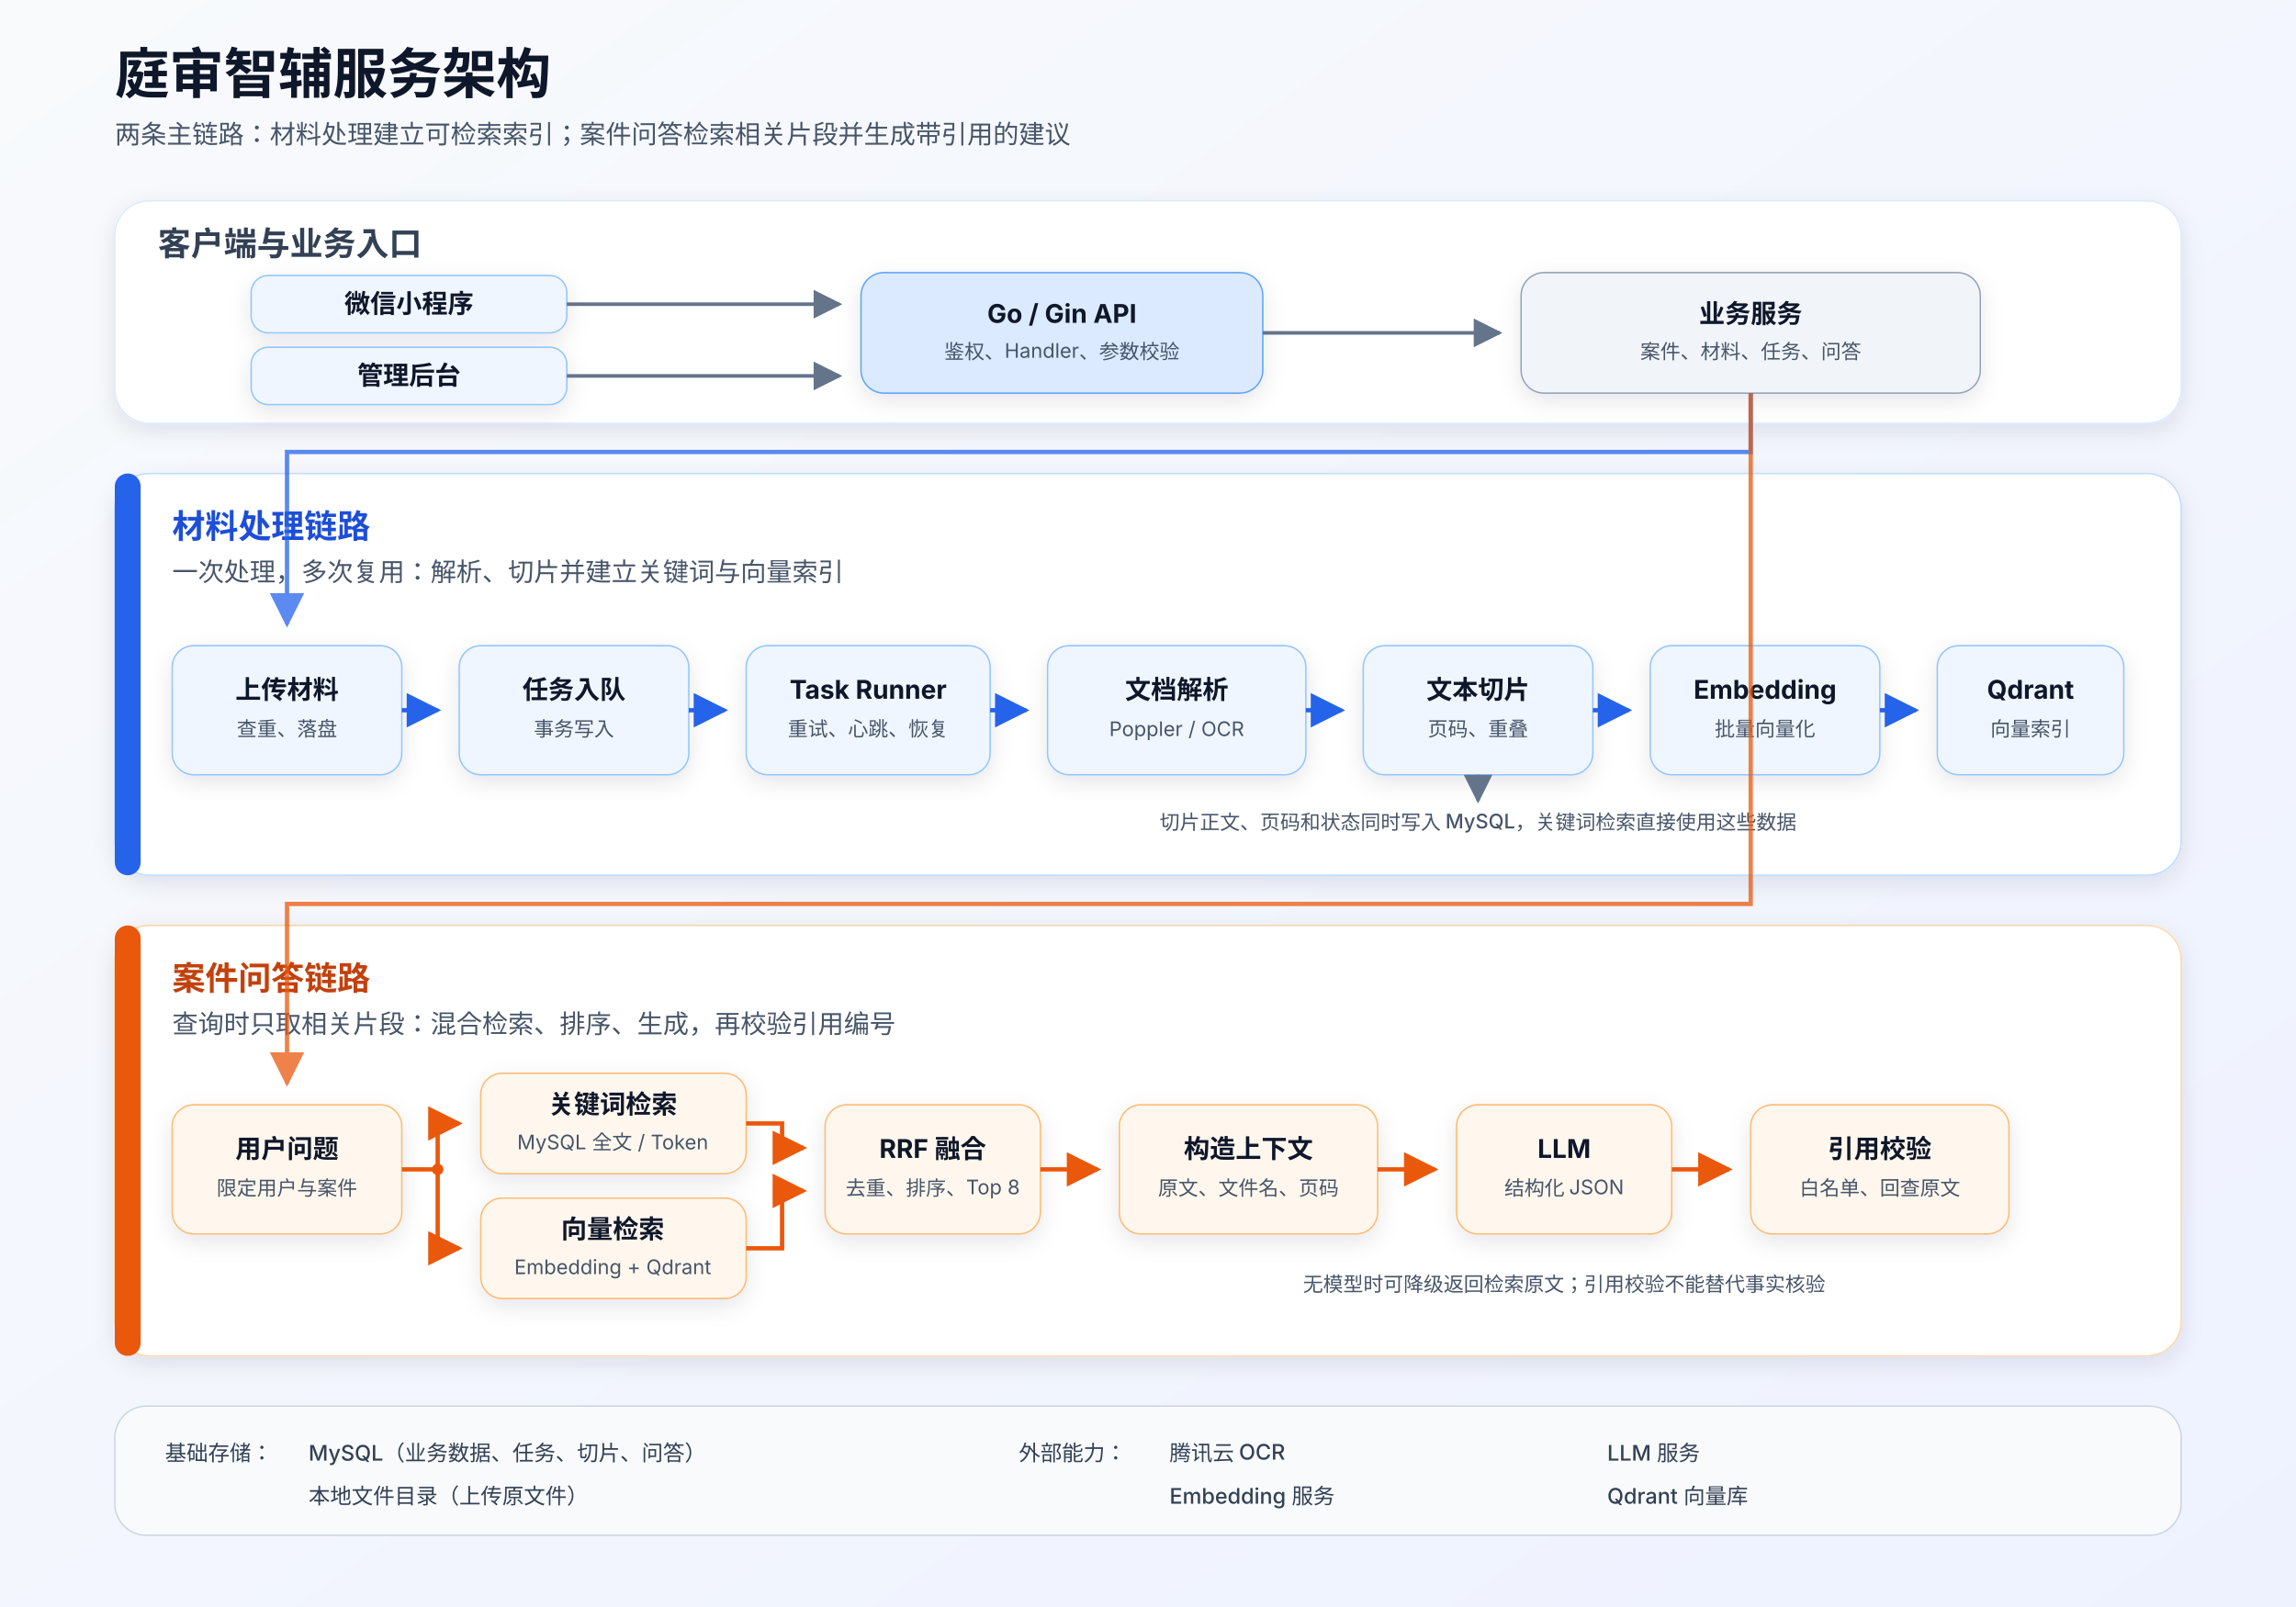
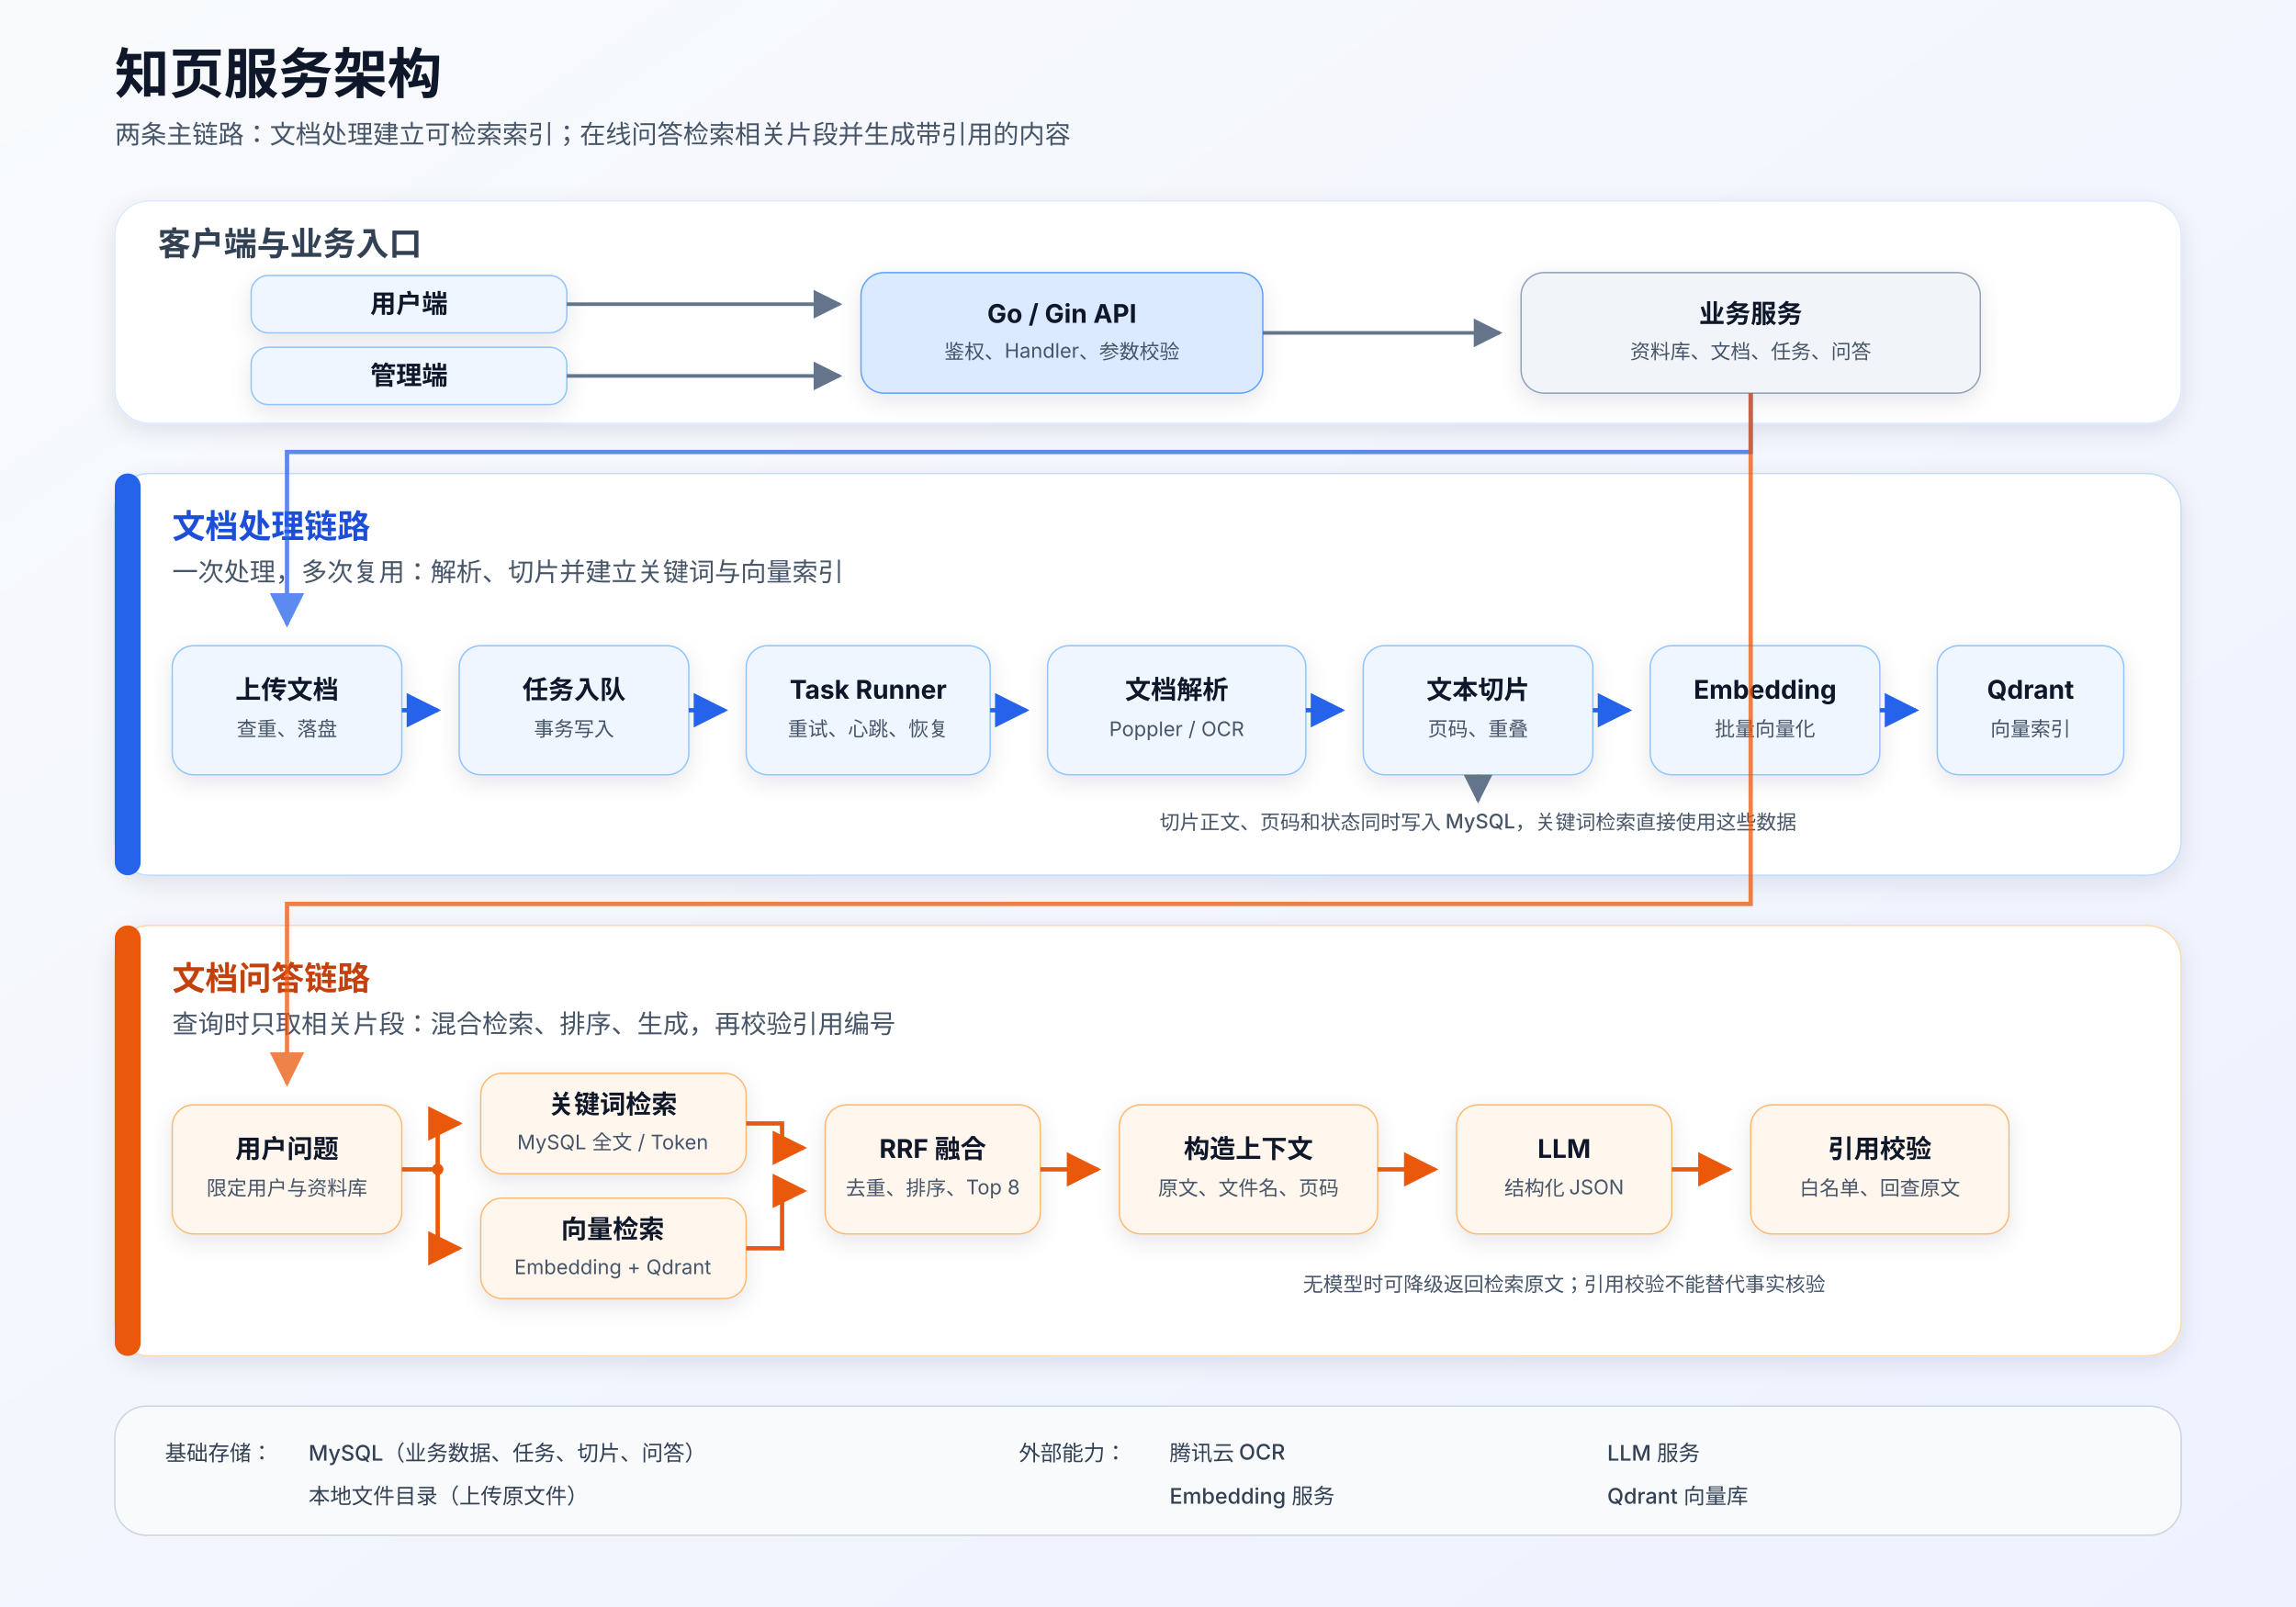
<svg xmlns="http://www.w3.org/2000/svg" width="1600" height="1120" viewBox="0 0 1600 1120" role="img" aria-labelledby="title desc">
  <defs>
    <linearGradient id="bg" x1="0" y1="0" x2="1" y2="1">
      <stop offset="0" stop-color="#f8fafc" />
      <stop offset="1" stop-color="#eef2ff" />
    </linearGradient>
    <filter id="shadow" x="-20%" y="-20%" width="140%" height="140%">
      <feDropShadow dx="0" dy="5" stdDeviation="8" flood-color="#0f172a" flood-opacity="0.10" />
    </filter>
    <marker id="arrow-blue" viewBox="0 0 10 10" refX="9" refY="5" markerWidth="8" markerHeight="8" orient="auto-start-reverse">
      <path d="M 0 0 L 10 5 L 0 10 z" fill="#2563eb" />
    </marker>
    <marker id="arrow-orange" viewBox="0 0 10 10" refX="9" refY="5" markerWidth="8" markerHeight="8" orient="auto-start-reverse">
      <path d="M 0 0 L 10 5 L 0 10 z" fill="#ea580c" />
    </marker>
    <marker id="arrow-slate" viewBox="0 0 10 10" refX="9" refY="5" markerWidth="8" markerHeight="8" orient="auto-start-reverse">
      <path d="M 0 0 L 10 5 L 0 10 z" fill="#64748b" />
    </marker>
    <style>
      .title { font: 700 38px -apple-system,BlinkMacSystemFont,"PingFang SC","Microsoft YaHei",sans-serif; fill:#0f172a; }
      .subtitle { font: 400 18px -apple-system,BlinkMacSystemFont,"PingFang SC","Microsoft YaHei",sans-serif; fill:#475569; }
      .lane-title { font: 700 23px -apple-system,BlinkMacSystemFont,"PingFang SC","Microsoft YaHei",sans-serif; }
      .box-title { font: 700 18px -apple-system,BlinkMacSystemFont,"PingFang SC","Microsoft YaHei",sans-serif; fill:#0f172a; text-anchor:middle; }
      .box-sub { font: 400 14px -apple-system,BlinkMacSystemFont,"PingFang SC","Microsoft YaHei",sans-serif; fill:#475569; text-anchor:middle; }
      .small { font: 500 14px -apple-system,BlinkMacSystemFont,"PingFang SC","Microsoft YaHei",sans-serif; fill:#475569; text-anchor:middle; }
      .legend { font: 500 15px -apple-system,BlinkMacSystemFont,"PingFang SC","Microsoft YaHei",sans-serif; fill:#334155; }
      .flow-blue { fill:none; stroke:#2563eb; stroke-width:3; marker-end:url(#arrow-blue); }
      .flow-orange { fill:none; stroke:#ea580c; stroke-width:3; marker-end:url(#arrow-orange); }
      .branch-orange { fill:none; stroke:#ea580c; stroke-width:3; }
      .flow-slate { fill:none; stroke:#64748b; stroke-width:2.5; marker-end:url(#arrow-slate); }
      .dependency { fill:none; stroke:#94a3b8; stroke-width:2; stroke-dasharray:7 7; marker-end:url(#arrow-slate); }
    </style>
  </defs>
  <rect width="1600" height="1120" fill="url(#bg)" />
-   <text x="80" y="65" class="title">庭审智辅服务架构</text>
-   <text x="80" y="100" class="subtitle">两条主链路：材料处理建立可检索索引；案件问答检索相关片段并生成带引用的建议</text>
+   <text x="80" y="65" class="title">知页服务架构</text>
+   <text x="80" y="100" class="subtitle">两条主链路：文档处理建立可检索索引；在线问答检索相关片段并生成带引用的内容</text>
  <rect x="80" y="140" width="1440" height="155" rx="24" fill="#ffffff" stroke="#dbeafe" filter="url(#shadow)" />
  <text x="110" y="178" class="lane-title" fill="#334155">客户端与业务入口</text>
  <g filter="url(#shadow)">
    <rect x="175" y="192" width="220" height="40" rx="12" fill="#eff6ff" stroke="#93c5fd" />
    <rect x="175" y="242" width="220" height="40" rx="12" fill="#eff6ff" stroke="#93c5fd" />
    <rect x="600" y="190" width="280" height="84" rx="16" fill="#dbeafe" stroke="#60a5fa" />
    <rect x="1060" y="190" width="320" height="84" rx="16" fill="#f1f5f9" stroke="#94a3b8" />
  </g>
-   <text x="285" y="218" class="box-title">微信小程序</text>
-   <text x="285" y="268" class="box-title">管理后台</text>
+   <text x="285" y="218" class="box-title">用户端</text>
+   <text x="285" y="268" class="box-title">管理端</text>
  <text x="740" y="225" class="box-title">Go / Gin API</text>
  <text x="740" y="250" class="box-sub">鉴权、Handler、参数校验</text>
  <text x="1220" y="225" class="box-title">业务服务</text>
-   <text x="1220" y="250" class="box-sub">案件、材料、任务、问答</text>
+   <text x="1220" y="250" class="box-sub">资料库、文档、任务、问答</text>
  <path d="M395 212 H585" class="flow-slate" />
  <path d="M395 262 H585" class="flow-slate" />
  <path d="M880 232 H1045" class="flow-slate" />
  <rect x="80" y="330" width="1440" height="280" rx="24" fill="#ffffff" stroke="#bfdbfe" filter="url(#shadow)" />
  <rect x="80" y="330" width="18" height="280" rx="9" fill="#2563eb" />
-   <text x="120" y="375" class="lane-title" fill="#1d4ed8">材料处理链路</text>
+   <text x="120" y="375" class="lane-title" fill="#1d4ed8">文档处理链路</text>
  <text x="120" y="405" class="subtitle">一次处理，多次复用：解析、切片并建立关键词与向量索引</text>
  <g filter="url(#shadow)">
    <rect x="120" y="450" width="160" height="90" rx="15" fill="#eff6ff" stroke="#93c5fd" />
    <rect x="320" y="450" width="160" height="90" rx="15" fill="#eff6ff" stroke="#93c5fd" />
    <rect x="520" y="450" width="170" height="90" rx="15" fill="#eff6ff" stroke="#93c5fd" />
    <rect x="730" y="450" width="180" height="90" rx="15" fill="#eff6ff" stroke="#93c5fd" />
    <rect x="950" y="450" width="160" height="90" rx="15" fill="#eff6ff" stroke="#93c5fd" />
    <rect x="1150" y="450" width="160" height="90" rx="15" fill="#eff6ff" stroke="#93c5fd" />
    <rect x="1350" y="450" width="130" height="90" rx="15" fill="#eff6ff" stroke="#93c5fd" />
  </g>
-   <text x="200" y="487" class="box-title">上传材料</text>
+   <text x="200" y="487" class="box-title">上传文档</text>
  <text x="200" y="513" class="box-sub">查重、落盘</text>
  <text x="400" y="487" class="box-title">任务入队</text>
  <text x="400" y="513" class="box-sub">事务写入</text>
  <text x="605" y="487" class="box-title">Task Runner</text>
  <text x="605" y="513" class="box-sub">重试、心跳、恢复</text>
  <text x="820" y="487" class="box-title">文档解析</text>
  <text x="820" y="513" class="box-sub">Poppler / OCR</text>
  <text x="1030" y="487" class="box-title">文本切片</text>
  <text x="1030" y="513" class="box-sub">页码、重叠</text>
  <text x="1230" y="487" class="box-title">Embedding</text>
  <text x="1230" y="513" class="box-sub">批量向量化</text>
  <text x="1415" y="487" class="box-title">Qdrant</text>
  <text x="1415" y="513" class="box-sub">向量索引</text>
  <path d="M280 495 H305" class="flow-blue" />
  <path d="M480 495 H505" class="flow-blue" />
  <path d="M690 495 H715" class="flow-blue" />
  <path d="M910 495 H935" class="flow-blue" />
  <path d="M1110 495 H1135" class="flow-blue" />
  <path d="M1310 495 H1335" class="flow-blue" />
  <text x="1030" y="578" class="small">切片正文、页码和状态同时写入 MySQL，关键词检索直接使用这些数据</text>
  <path d="M1030 540 V558" class="flow-slate" />
  <rect x="80" y="645" width="1440" height="300" rx="24" fill="#ffffff" stroke="#fed7aa" filter="url(#shadow)" />
  <rect x="80" y="645" width="18" height="300" rx="9" fill="#ea580c" />
-   <text x="120" y="690" class="lane-title" fill="#c2410c">案件问答链路</text>
+   <text x="120" y="690" class="lane-title" fill="#c2410c">文档问答链路</text>
  <text x="120" y="720" class="subtitle">查询时只取相关片段：混合检索、排序、生成，再校验引用编号</text>
  <g filter="url(#shadow)">
    <rect x="120" y="770" width="160" height="90" rx="15" fill="#fff7ed" stroke="#fdba74" />
    <rect x="335" y="748" width="185" height="70" rx="15" fill="#fff7ed" stroke="#fdba74" />
    <rect x="335" y="835" width="185" height="70" rx="15" fill="#fff7ed" stroke="#fdba74" />
    <rect x="575" y="770" width="150" height="90" rx="15" fill="#fff7ed" stroke="#fdba74" />
    <rect x="780" y="770" width="180" height="90" rx="15" fill="#fff7ed" stroke="#fdba74" />
    <rect x="1015" y="770" width="150" height="90" rx="15" fill="#fff7ed" stroke="#fdba74" />
    <rect x="1220" y="770" width="180" height="90" rx="15" fill="#fff7ed" stroke="#fdba74" />
  </g>
  <text x="200" y="807" class="box-title">用户问题</text>
-   <text x="200" y="833" class="box-sub">限定用户与案件</text>
+   <text x="200" y="833" class="box-sub">限定用户与资料库</text>
  <text x="427" y="776" class="box-title">关键词检索</text>
  <text x="427" y="801" class="box-sub">MySQL 全文 / Token</text>
  <text x="427" y="863" class="box-title">向量检索</text>
  <text x="427" y="888" class="box-sub">Embedding + Qdrant</text>
  <text x="650" y="807" class="box-title">RRF 融合</text>
  <text x="650" y="833" class="box-sub">去重、排序、Top 8</text>
  <text x="870" y="807" class="box-title">构造上下文</text>
  <text x="870" y="833" class="box-sub">原文、文件名、页码</text>
  <text x="1090" y="807" class="box-title">LLM</text>
  <text x="1090" y="833" class="box-sub">结构化 JSON</text>
  <text x="1310" y="807" class="box-title">引用校验</text>
  <text x="1310" y="833" class="box-sub">白名单、回查原文</text>
  <path d="M280 815 H305" class="branch-orange" />
  <path d="M305 815 V783 H320" class="flow-orange" />
  <path d="M305 815 V870 H320" class="flow-orange" />
  <circle cx="305" cy="815" r="4" fill="#ea580c" />
  <path d="M520 783 H545 V800 H560" class="flow-orange" />
  <path d="M520 870 H545 V830 H560" class="flow-orange" />
  <path d="M725 815 H765" class="flow-orange" />
  <path d="M960 815 H1000" class="flow-orange" />
  <path d="M1165 815 H1205" class="flow-orange" />
  <text x="1090" y="900" class="small">无模型时可降级返回检索原文；引用校验不能替代事实核验</text>
  <rect x="80" y="980" width="1440" height="90" rx="22" fill="#f8fafc" stroke="#cbd5e1" />
  <text x="115" y="1018" class="legend">基础存储：</text>
  <text x="215" y="1018" class="legend">MySQL（业务数据、任务、切片、问答）</text>
  <text x="215" y="1048" class="legend">本地文件目录（上传原文件）</text>
  <text x="710" y="1018" class="legend">外部能力：</text>
  <text x="815" y="1018" class="legend">腾讯云 OCR</text>
  <text x="815" y="1048" class="legend">Embedding 服务</text>
  <text x="1120" y="1018" class="legend">LLM 服务</text>
  <text x="1120" y="1048" class="legend">Qdrant 向量库</text>
  <path d="M1220 274 V315 H200 V435" class="flow-blue" opacity="0.75" />
  <path d="M1220 274 V630 H200 V755" class="flow-orange" opacity="0.75" />
</svg>
